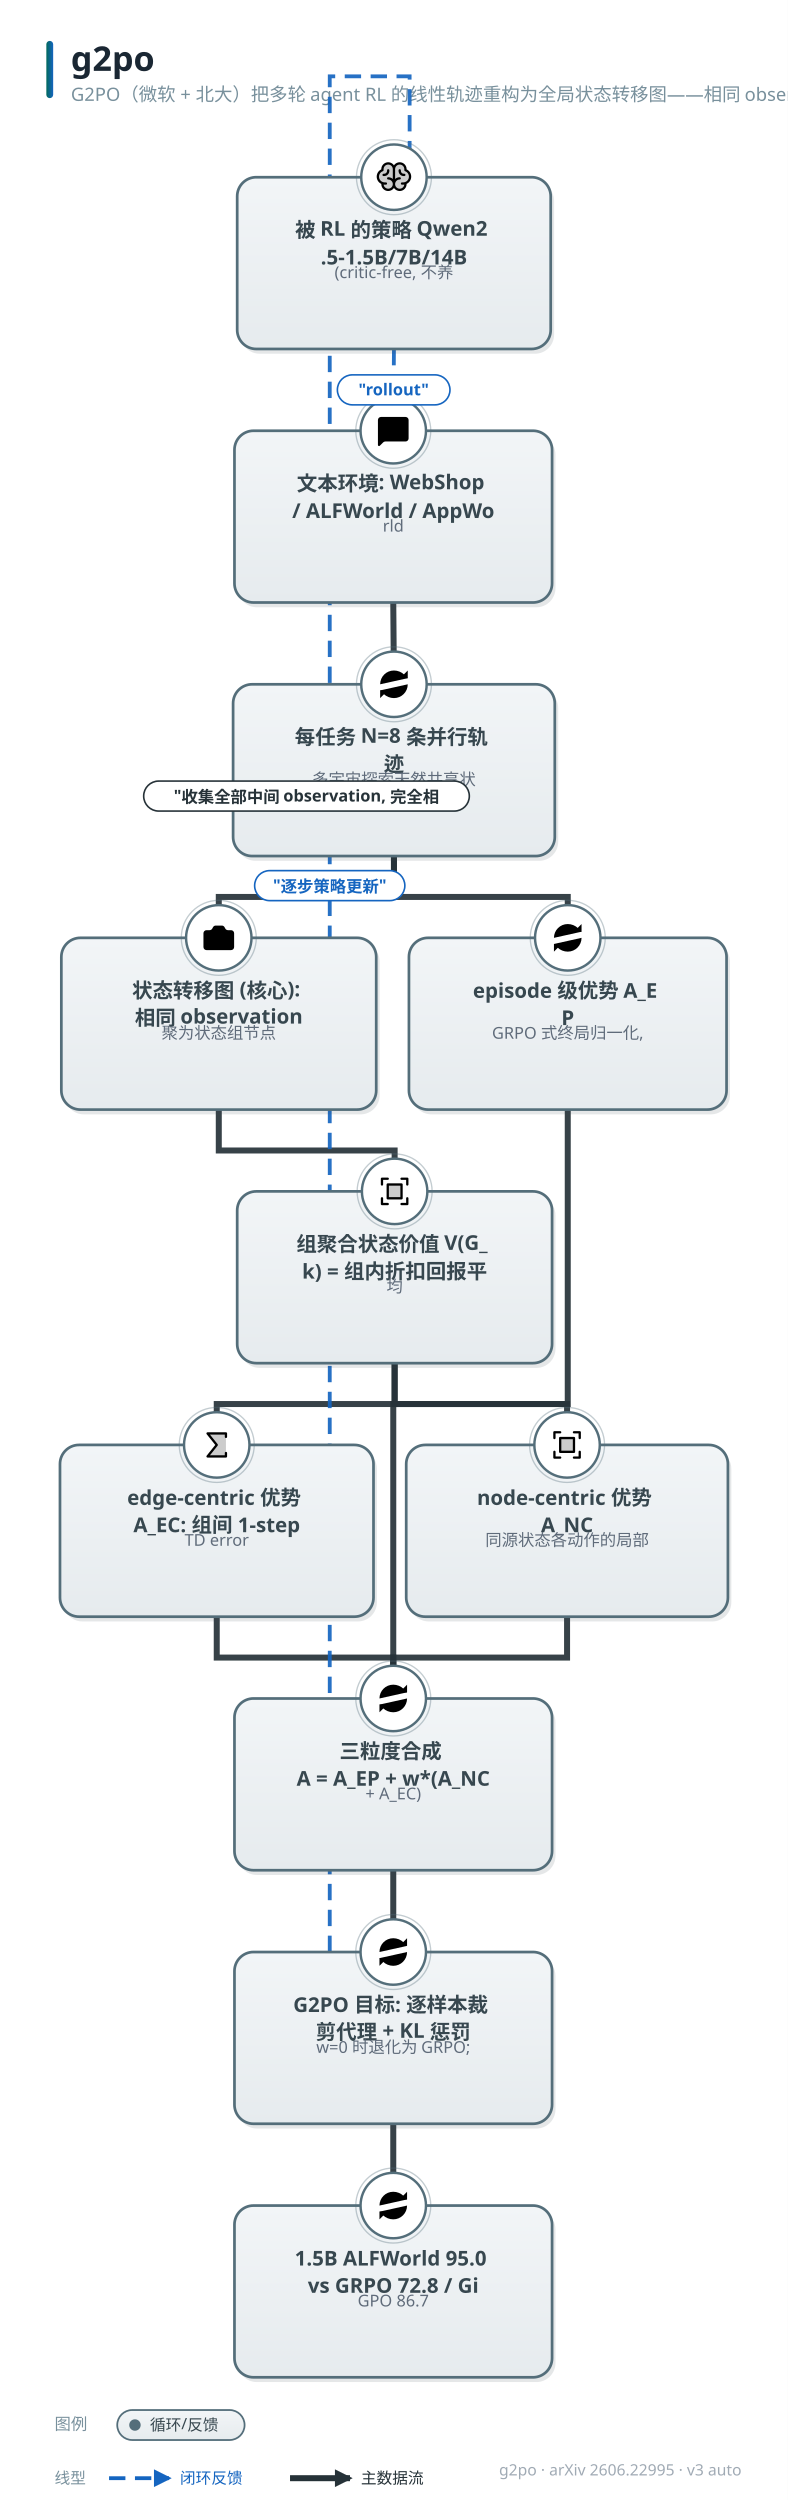
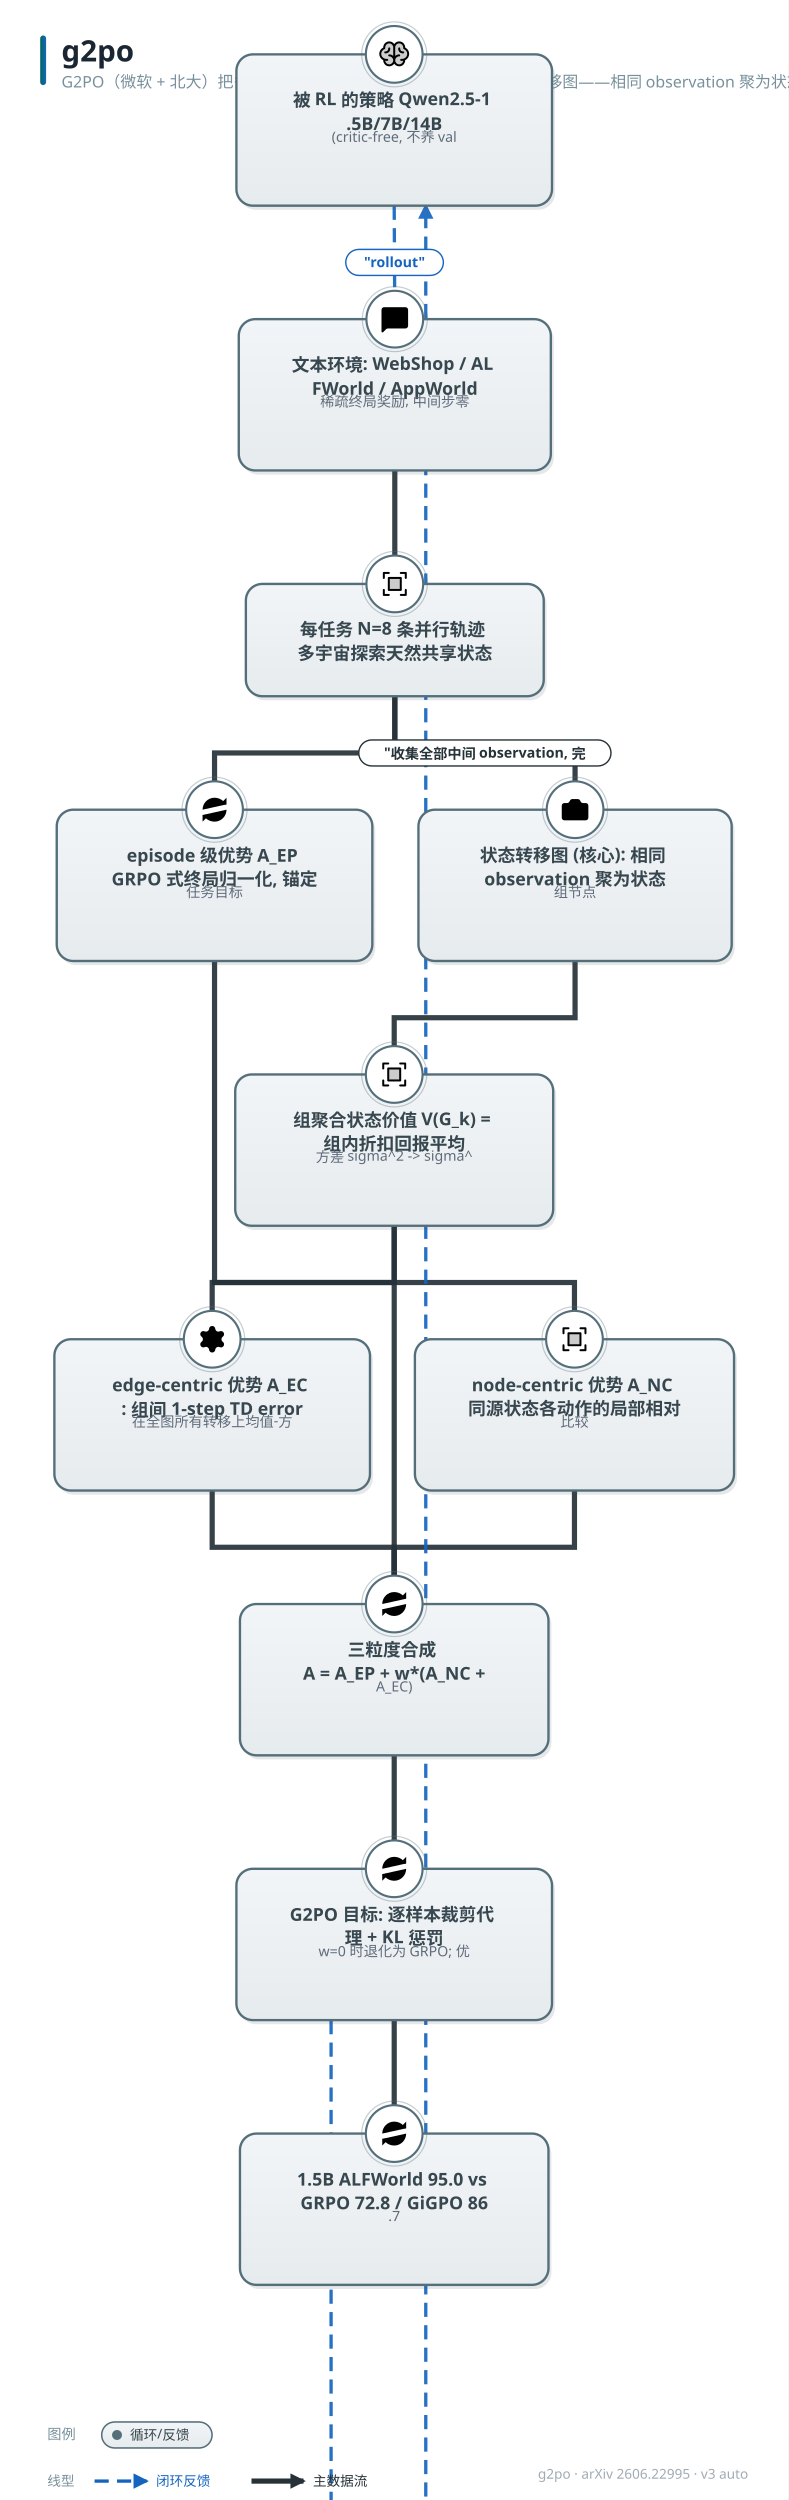
- <svg xmlns="http://www.w3.org/2000/svg" width="578" height="1834" viewBox="0 0 578 1834" font-family="'PingFang SC','Hiragino Sans GB','Microsoft YaHei','Segoe UI',sans-serif">
+ <svg xmlns="http://www.w3.org/2000/svg" width="667" height="2115" viewBox="0 0 667 2115" font-family="'PingFang SC','Hiragino Sans GB','Microsoft YaHei','Segoe UI',sans-serif">
  <style>text{font-family:'PingFang SC','Hiragino Sans GB','Microsoft YaHei','Segoe UI',sans-serif;} .lbl{font-weight:700;}</style>
  <defs>
    <linearGradient id="g-data" x1="0" y1="0" x2="0" y2="1">
      <stop offset="0" stop-color="#f1f9f1" />
      <stop offset="1" stop-color="#e2f0e2" />
    </linearGradient>
    <linearGradient id="g-frozen" x1="0" y1="0" x2="0" y2="1">
      <stop offset="0" stop-color="#f0f7fe" />
      <stop offset="1" stop-color="#dcecfb" />
    </linearGradient>
    <linearGradient id="g-train" x1="0" y1="0" x2="0" y2="1">
      <stop offset="0" stop-color="#fff6e8" />
      <stop offset="1" stop-color="#ffedd4" />
    </linearGradient>
    <linearGradient id="g-loss" x1="0" y1="0" x2="0" y2="1">
      <stop offset="0" stop-color="#fdf0f1" />
      <stop offset="1" stop-color="#f9e0e2" />
    </linearGradient>
    <linearGradient id="g-act" x1="0" y1="0" x2="0" y2="1">
      <stop offset="0" stop-color="#f8f1fb" />
      <stop offset="1" stop-color="#f0e4f7" />
    </linearGradient>
    <linearGradient id="g-loop" x1="0" y1="0" x2="0" y2="1">
      <stop offset="0" stop-color="#f2f5f7" />
      <stop offset="1" stop-color="#e6ebee" />
    </linearGradient>
    <linearGradient id="g-env" x1="0" y1="0" x2="0" y2="1">
      <stop offset="0" stop-color="#eef8f6" />
      <stop offset="1" stop-color="#dcf0ec" />
    </linearGradient>
    <linearGradient id="g-mem" x1="0" y1="0" x2="0" y2="1">
      <stop offset="0" stop-color="#fffef0" />
      <stop offset="1" stop-color="#fdf6d8" />
    </linearGradient>
    <linearGradient id="g-reward" x1="0" y1="0" x2="0" y2="1">
      <stop offset="0" stop-color="#fdf2f7" />
      <stop offset="1" stop-color="#f9e2ed" />
    </linearGradient>
    <linearGradient id="g-key" x1="0" y1="0" x2="0" y2="1">
      <stop offset="0" stop-color="#fffaf0" />
      <stop offset="1" stop-color="#fff1d6" />
    </linearGradient>
    <linearGradient id="g-title" x1="0" y1="0" x2="1" y2="0">
      <stop offset="0" stop-color="#00695c" />
      <stop offset="1" stop-color="#1565c0" />
    </linearGradient>
    <marker id="arr-main" viewBox="0 0 10 10" refX="8.5" refY="5" markerWidth="13" markerHeight="13" markerUnits="userSpaceOnUse" orient="auto-start-reverse">
      <path d="M0 0 L10 5 L0 10 z" fill="#546e7a" />
    </marker>
    <marker id="arr-thick" viewBox="0 0 10 10" refX="8.5" refY="5" markerWidth="13" markerHeight="13" markerUnits="userSpaceOnUse" orient="auto-start-reverse">
      <path d="M0 0 L10 5 L0 10 z" fill="#263238" />
    </marker>
    <marker id="arr-thin" viewBox="0 0 10 10" refX="8.5" refY="5" markerWidth="13" markerHeight="13" markerUnits="userSpaceOnUse" orient="auto-start-reverse">
      <path d="M0 0 L10 5 L0 10 z" fill="#9fb0bb" />
    </marker>
    <marker id="arr-fb" viewBox="0 0 10 10" refX="8.5" refY="5" markerWidth="13" markerHeight="13" markerUnits="userSpaceOnUse" orient="auto-start-reverse">
      <path d="M0 0 L10 5 L0 10 z" fill="#1565c0" />
    </marker>
    <marker id="arr-loss" viewBox="0 0 10 10" refX="8.5" refY="5" markerWidth="13" markerHeight="13" markerUnits="userSpaceOnUse" orient="auto-start-reverse">
      <path d="M0 0 L10 5 L0 10 z" fill="#c62828" />
    </marker>
  </defs>
-   <rect width="578" height="1834" fill="#ffffff" />
+   <rect width="667" height="2115" fill="#ffffff" />
  <rect x="34" y="30" width="5" height="42" rx="2.5" fill="url(#g-title)" />
  <text x="52" y="52" font-size="25" font-weight="800" fill="#1a2733">g2po</text>
  <text x="52" y="74" font-size="13.5" fill="#78909c">G2PO（微软 + 北大）把多轮 agent RL 的线性轨迹重构为全局状态转移图——相同 observation 聚为状态组节点、动作作为有向边——用 group-aggre</text>
-   <text x="544" y="1816" font-size="11.5" fill="#a0aab4" text-anchor="end">g2po · arXiv 2606.22995 · v3 auto</text>
-   <path d="M 289.0 256.0 L 288.5 316.0" fill="none" stroke="#1565c0" stroke-width="2.8" stroke-dasharray="12 7" marker-end="url(#arr-fb)" opacity="0.92" />
-   <path d="M 288.5 442.0 L 289.0 502.0" fill="none" stroke="#263238" stroke-width="4.4" marker-end="url(#arr-thick)" opacity="0.92" />
-   <path d="M 289.0 628.0 L 289.0 658.0 L 160.5 658.0 L 160.5 688.0" fill="none" stroke="#263238" stroke-width="4.4" marker-end="url(#arr-thick)" opacity="0.92" />
-   <path d="M 160.5 814.0 L 160.5 844.0 L 289.5 844.0 L 289.5 874.0" fill="none" stroke="#263238" stroke-width="4.4" marker-end="url(#arr-thick)" opacity="0.92" />
-   <path d="M 289.5 1000.0 L 289.5 1030.0 L 159.0 1030.0 L 159.0 1060.0" fill="none" stroke="#263238" stroke-width="4.4" marker-end="url(#arr-thick)" opacity="0.92" />
-   <path d="M 289.5 1000.0 L 289.5 1030.0 L 416.0 1030.0 L 416.0 1060.0" fill="none" stroke="#263238" stroke-width="4.4" marker-end="url(#arr-thick)" opacity="0.92" />
-   <path d="M 289.0 628.0 L 289.0 658.0 L 416.5 658.0 L 416.5 688.0" fill="none" stroke="#263238" stroke-width="4.4" marker-end="url(#arr-thick)" opacity="0.92" />
-   <path d="M 159.0 1186.0 L 159.0 1216.0 L 288.5 1216.0 L 288.5 1246.0" fill="none" stroke="#263238" stroke-width="4.4" marker-end="url(#arr-thick)" opacity="0.92" />
-   <path d="M 416.0 1186.0 L 416.0 1216.0 L 288.5 1216.0 L 288.5 1246.0" fill="none" stroke="#263238" stroke-width="4.4" marker-end="url(#arr-thick)" opacity="0.92" />
-   <path d="M 416.5 814.0 L 416.5 1030.0 L 288.5 1030.0 L 288.5 1246.0" fill="none" stroke="#263238" stroke-width="4.4" marker-end="url(#arr-thick)" opacity="0.92" />
-   <path d="M 288.5 1372.0 L 288.5 1432.0" fill="none" stroke="#263238" stroke-width="4.4" marker-end="url(#arr-thick)" opacity="0.92" />
-   <path d="M 241.9 1432.0 L 241.9 56.0 L 300.5 56.0 L 300.5 130.0" fill="none" stroke="#1565c0" stroke-width="2.8" stroke-dasharray="12 7" marker-end="url(#arr-fb)" opacity="0.92" />
-   <path d="M 288.5 1558.0 L 288.5 1618.0" fill="none" stroke="#263238" stroke-width="4.4" marker-end="url(#arr-thick)" opacity="0.92" />
-   <rect x="176.5" y="133.5" width="230" height="126" rx="14" fill="#37474f" opacity="0.13" />
-   <rect x="174" y="130" width="230" height="126" rx="14" fill="url(#g-loop)" stroke="#546e7a" stroke-width="2.0" />
-   <circle cx="289.0" cy="130" r="24" fill="#ffffff" stroke="#546e7a" stroke-width="1.8" />
-   <circle cx="289.0" cy="130" r="27.5" fill="none" stroke="#546e7a" stroke-width="1" opacity="0.35" />
-   <g transform="translate(275.5,116.5) scale(0.1055)">
+   <text x="633" y="2097" font-size="11.5" fill="#a0aab4" text-anchor="end">g2po · arXiv 2606.22995 · v3 auto</text>
+   <path d="M 333.5 174.0 L 334.0 270.0" fill="none" stroke="#1565c0" stroke-width="2.8" stroke-dasharray="12 7" marker-end="url(#arr-fb)" opacity="0.92" />
+   <path d="M 334.0 398.0 L 334.0 494.0" fill="none" stroke="#263238" stroke-width="4.4" marker-end="url(#arr-thick)" opacity="0.92" />
+   <path d="M 334.0 589.0 L 334.0 637.0 L 486.5 637.0 L 486.5 685.0" fill="none" stroke="#263238" stroke-width="4.4" marker-end="url(#arr-thick)" opacity="0.92" />
+   <path d="M 486.5 813.0 L 486.5 861.0 L 333.5 861.0 L 333.5 909.0" fill="none" stroke="#263238" stroke-width="4.4" marker-end="url(#arr-thick)" opacity="0.92" />
+   <path d="M 333.5 1037.0 L 333.5 1085.0 L 179.5 1085.0 L 179.5 1133.0" fill="none" stroke="#263238" stroke-width="4.4" marker-end="url(#arr-thick)" opacity="0.92" />
+   <path d="M 333.5 1037.0 L 333.5 1085.0 L 486.0 1085.0 L 486.0 1133.0" fill="none" stroke="#263238" stroke-width="4.4" marker-end="url(#arr-thick)" opacity="0.92" />
+   <path d="M 334.0 589.0 L 334.0 637.0 L 181.5 637.0 L 181.5 685.0" fill="none" stroke="#263238" stroke-width="4.4" marker-end="url(#arr-thick)" opacity="0.92" />
+   <path d="M 179.5 1261.0 L 179.5 1309.0 L 333.5 1309.0 L 333.5 1357.0" fill="none" stroke="#263238" stroke-width="4.4" marker-end="url(#arr-thick)" opacity="0.92" />
+   <path d="M 486.0 1261.0 L 486.0 1309.0 L 333.5 1309.0 L 333.5 1357.0" fill="none" stroke="#263238" stroke-width="4.4" marker-end="url(#arr-thick)" opacity="0.92" />
+   <path d="M 181.5 813.0 L 181.5 1085.0 L 333.5 1085.0 L 333.5 1357.0" fill="none" stroke="#263238" stroke-width="4.4" marker-end="url(#arr-thick)" opacity="0.92" />
+   <path d="M 333.5 1485.0 L 333.5 1581.0" fill="none" stroke="#263238" stroke-width="4.4" marker-end="url(#arr-thick)" opacity="0.92" />
+   <path d="M 280.1 1709.0 L 280.1 3552.0 L 360.2 3552.0 L 360.2 174.0" fill="none" stroke="#1565c0" stroke-width="2.8" stroke-dasharray="12 7" marker-end="url(#arr-fb)" opacity="0.92" />
+   <path d="M 333.5 1709.0 L 333.5 1805.0" fill="none" stroke="#263238" stroke-width="4.4" marker-end="url(#arr-thick)" opacity="0.92" />
+   <rect x="202.5" y="49.5" width="267" height="128" rx="14" fill="#37474f" opacity="0.13" />
+   <rect x="200" y="46" width="267" height="128" rx="14" fill="url(#g-loop)" stroke="#546e7a" stroke-width="2.0" />
+   <circle cx="333.5" cy="46" r="24" fill="#ffffff" stroke="#546e7a" stroke-width="1.8" />
+   <circle cx="333.5" cy="46" r="27.5" fill="none" stroke="#546e7a" stroke-width="1" opacity="0.35" />
+   <g transform="translate(320.0,32.5) scale(0.1055)">
    <path d="M240,124a48,48,0,0,1-32,45.27h0V176a40,40,0,0,1-80,0,40,40,0,0,1-80,0v-6.73h0a48,48,0,0,1,0-90.54V72a40,40,0,0,1,80,0,40,40,0,0,1,80,0v6.73A48,48,0,0,1,240,124Z" opacity="0.2" />
    <path d="M248,124a56.11,56.11,0,0,0-32-50.61V72a48,48,0,0,0-88-26.49A48,48,0,0,0,40,72v1.39a56,56,0,0,0,0,101.2V176a48,48,0,0,0,88,26.49A48,48,0,0,0,216,176v-1.41A56.09,56.09,0,0,0,248,124ZM88,208a32,32,0,0,1-31.81-28.56A55.87,55.87,0,0,0,64,180h8a8,8,0,0,0,0-16H64A40,40,0,0,1,50.67,86.27,8,8,0,0,0,56,78.73V72a32,32,0,0,1,64,0v68.26A47.8,47.8,0,0,0,88,128a8,8,0,0,0,0,16,32,32,0,0,1,0,64Zm104-44h-8a8,8,0,0,0,0,16h8a55.87,55.87,0,0,0,7.81-.56A32,32,0,1,1,168,144a8,8,0,0,0,0-16,47.8,47.8,0,0,0-32,12.26V72a32,32,0,0,1,64,0v6.73a8,8,0,0,0,5.33,7.54A40,40,0,0,1,192,164Zm16-52a8,8,0,0,1-8,8h-4a36,36,0,0,1-36-36V80a8,8,0,0,1,16,0v4a20,20,0,0,0,20,20h4A8,8,0,0,1,208,112ZM60,120H56a8,8,0,0,1,0-16h4A20,20,0,0,0,80,84V80a8,8,0,0,1,16,0v4A36,36,0,0,1,60,120Z" />
  </g>
-   <text x="289.0" y="174" font-size="15" class="lbl" fill="#37474f" text-anchor="middle">
-     <tspan x="289.0" dy="0">被 RL 的策略 Qwen2</tspan>
-     <tspan x="289.0" dy="20">.5-1.5B/7B/14B</tspan>
-   </text>
-   <text x="289.0" y="204" font-size="12" fill="#5f6b7a" text-anchor="middle">(critic-free, 不养</text>
-   <rect x="174.5" y="319.5" width="233" height="126" rx="14" fill="#37474f" opacity="0.13" />
-   <rect x="172" y="316" width="233" height="126" rx="14" fill="url(#g-loop)" stroke="#546e7a" stroke-width="2.0" />
-   <circle cx="288.5" cy="316" r="24" fill="#ffffff" stroke="#546e7a" stroke-width="1.8" />
-   <circle cx="288.5" cy="316" r="27.5" fill="none" stroke="#546e7a" stroke-width="1" opacity="0.35" />
-   <g transform="translate(275.0,302.5) scale(1.125)">
+   <text x="333.5" y="90" font-size="15" class="lbl" fill="#37474f" text-anchor="middle">
+     <tspan x="333.5" dy="0">被 RL 的策略 Qwen2.5-1</tspan>
+     <tspan x="333.5" dy="20">.5B/7B/14B</tspan>
+   </text>
+   <text x="333.5" y="120" font-size="12" fill="#5f6b7a" text-anchor="middle">(critic-free, 不养 val</text>
+   <rect x="204.5" y="273.5" width="264" height="128" rx="14" fill="#37474f" opacity="0.13" />
+   <rect x="202" y="270" width="264" height="128" rx="14" fill="url(#g-loop)" stroke="#546e7a" stroke-width="2.0" />
+   <circle cx="334.0" cy="270" r="24" fill="#ffffff" stroke="#546e7a" stroke-width="1.8" />
+   <circle cx="334.0" cy="270" r="27.5" fill="none" stroke="#546e7a" stroke-width="1" opacity="0.35" />
+   <g transform="translate(320.5,256.5) scale(1.125)">
    <path d="M22 17a2 2 0 0 1-2 2H6.828a2 2 0 0 0-1.414.586l-2.202 2.202A.71.71 0 0 1 2 21.286V5a2 2 0 0 1 2-2h16a2 2 0 0 1 2 2z" />
  </g>
-   <text x="288.5" y="360" font-size="15" class="lbl" fill="#37474f" text-anchor="middle">
-     <tspan x="288.5" dy="0">文本环境: WebShop </tspan>
-     <tspan x="288.5" dy="20">/ ALFWorld / AppWo</tspan>
-   </text>
-   <text x="288.5" y="390" font-size="12" fill="#5f6b7a" text-anchor="middle">rld</text>
-   <rect x="173.5" y="505.5" width="236" height="126" rx="14" fill="#37474f" opacity="0.13" />
-   <rect x="171" y="502" width="236" height="126" rx="14" fill="url(#g-loop)" stroke="#546e7a" stroke-width="2.0" />
-   <circle cx="289.0" cy="502" r="24" fill="#ffffff" stroke="#546e7a" stroke-width="1.8" />
-   <circle cx="289.0" cy="502" r="27.5" fill="none" stroke="#546e7a" stroke-width="1" opacity="0.35" />
-   <g transform="translate(275.5,488.5) scale(1.125)">
-     <path d="M3 12a9 9 0 0 1 9-9 9.75 9.75 0 0 1 6.74 2.74L21 8" />
-     <path d="M21 3v5h-5" />
-     <path d="M21 12a9 9 0 0 1-9 9 9.75 9.75 0 0 1-6.74-2.74L3 16" />
-     <path d="M8 16H3v5" />
-   </g>
-   <text x="289.0" y="546" font-size="15" class="lbl" fill="#37474f" text-anchor="middle">
-     <tspan x="289.0" dy="0">每任务 N=8 条并行轨</tspan>
-     <tspan x="289.0" dy="20">迹</tspan>
-   </text>
-   <text x="289.0" y="576" font-size="12" fill="#5f6b7a" text-anchor="middle">多宇宙探索天然共享状</text>
-   <rect x="47.5" y="691.5" width="231" height="126" rx="14" fill="#37474f" opacity="0.13" />
-   <rect x="45" y="688" width="231" height="126" rx="14" fill="url(#g-loop)" stroke="#546e7a" stroke-width="2.0" />
-   <circle cx="160.5" cy="688" r="24" fill="#ffffff" stroke="#546e7a" stroke-width="1.8" />
-   <circle cx="160.5" cy="688" r="27.5" fill="none" stroke="#546e7a" stroke-width="1" opacity="0.35" />
-   <g transform="translate(147.0,674.5) scale(1.125)">
+   <text x="334.0" y="314" font-size="15" class="lbl" fill="#37474f" text-anchor="middle">
+     <tspan x="334.0" dy="0">文本环境: WebShop / AL</tspan>
+     <tspan x="334.0" dy="20">FWorld / AppWorld</tspan>
+   </text>
+   <text x="334.0" y="344" font-size="12" fill="#5f6b7a" text-anchor="middle">稀疏终局奖励, 中间步零</text>
+   <rect x="210.5" y="497.5" width="252" height="95" rx="14" fill="#37474f" opacity="0.13" />
+   <rect x="208" y="494" width="252" height="95" rx="14" fill="url(#g-loop)" stroke="#546e7a" stroke-width="2.0" />
+   <circle cx="334.0" cy="494" r="24" fill="#ffffff" stroke="#546e7a" stroke-width="1.8" />
+   <circle cx="334.0" cy="494" r="27.5" fill="none" stroke="#546e7a" stroke-width="1" opacity="0.35" />
+   <g transform="translate(320.5,480.5) scale(0.1055)">
+     <path d="M176,80v96H80V80Z" opacity="0.2" />
+     <path d="M224,40V80a8,8,0,0,1-16,0V48H176a8,8,0,0,1,0-16h40A8,8,0,0,1,224,40ZM80,208H48V176a8,8,0,0,0-16,0v40a8,8,0,0,0,8,8H80a8,8,0,0,0,0-16Zm136-40a8,8,0,0,0-8,8v32H176a8,8,0,0,0,0,16h40a8,8,0,0,0,8-8V176A8,8,0,0,0,216,168ZM40,88a8,8,0,0,0,8-8V48H80a8,8,0,0,0,0-16H40a8,8,0,0,0-8,8V80A8,8,0,0,0,40,88ZM80,72h96a8,8,0,0,1,8,8v96a8,8,0,0,1-8,8H80a8,8,0,0,1-8-8V80A8,8,0,0,1,80,72Zm8,96h80V88H88Z" />
+   </g>
+   <text x="334.0" y="538" font-size="15" class="lbl" fill="#37474f" text-anchor="middle">
+     <tspan x="334.0" dy="0">每任务 N=8 条并行轨迹</tspan>
+     <tspan x="334.0" dy="20">多宇宙探索天然共享状态</tspan>
+   </text>
+   <rect x="356.5" y="688.5" width="265" height="128" rx="14" fill="#37474f" opacity="0.13" />
+   <rect x="354" y="685" width="265" height="128" rx="14" fill="url(#g-loop)" stroke="#546e7a" stroke-width="2.0" />
+   <circle cx="486.5" cy="685" r="24" fill="#ffffff" stroke="#546e7a" stroke-width="1.8" />
+   <circle cx="486.5" cy="685" r="27.5" fill="none" stroke="#546e7a" stroke-width="1" opacity="0.35" />
+   <g transform="translate(473.0,671.5) scale(1.125)">
    <path d="M13.997 4a2 2 0 0 1 1.76 1.05l.486.9A2 2 0 0 0 18.003 7H20a2 2 0 0 1 2 2v9a2 2 0 0 1-2 2H4a2 2 0 0 1-2-2V9a2 2 0 0 1 2-2h1.997a2 2 0 0 0 1.759-1.048l.489-.904A2 2 0 0 1 10.004 4z" />
    <circle cx="12" cy="13" r="3" />
  </g>
-   <text x="160.5" y="732" font-size="15" class="lbl" fill="#37474f" text-anchor="middle">
-     <tspan x="160.5" dy="0">状态转移图 (核心): </tspan>
-     <tspan x="160.5" dy="20">相同 observation </tspan>
-   </text>
-   <text x="160.5" y="762" font-size="12" fill="#5f6b7a" text-anchor="middle">聚为状态组节点</text>
-   <rect x="176.5" y="877.5" width="231" height="126" rx="14" fill="#37474f" opacity="0.13" />
-   <rect x="174" y="874" width="231" height="126" rx="14" fill="url(#g-loop)" stroke="#546e7a" stroke-width="2.0" />
-   <circle cx="289.5" cy="874" r="24" fill="#ffffff" stroke="#546e7a" stroke-width="1.8" />
-   <circle cx="289.5" cy="874" r="27.5" fill="none" stroke="#546e7a" stroke-width="1" opacity="0.35" />
-   <g transform="translate(276.0,860.5) scale(0.1055)">
+   <text x="486.5" y="729" font-size="15" class="lbl" fill="#37474f" text-anchor="middle">
+     <tspan x="486.5" dy="0">状态转移图 (核心): 相同</tspan>
+     <tspan x="486.5" dy="20"> observation 聚为状态</tspan>
+   </text>
+   <text x="486.5" y="759" font-size="12" fill="#5f6b7a" text-anchor="middle">组节点</text>
+   <rect x="201.5" y="912.5" width="269" height="128" rx="14" fill="#37474f" opacity="0.13" />
+   <rect x="199" y="909" width="269" height="128" rx="14" fill="url(#g-loop)" stroke="#546e7a" stroke-width="2.0" />
+   <circle cx="333.5" cy="909" r="24" fill="#ffffff" stroke="#546e7a" stroke-width="1.8" />
+   <circle cx="333.5" cy="909" r="27.5" fill="none" stroke="#546e7a" stroke-width="1" opacity="0.35" />
+   <g transform="translate(320.0,895.5) scale(0.1055)">
    <path d="M176,80v96H80V80Z" opacity="0.2" />
    <path d="M224,40V80a8,8,0,0,1-16,0V48H176a8,8,0,0,1,0-16h40A8,8,0,0,1,224,40ZM80,208H48V176a8,8,0,0,0-16,0v40a8,8,0,0,0,8,8H80a8,8,0,0,0,0-16Zm136-40a8,8,0,0,0-8,8v32H176a8,8,0,0,0,0,16h40a8,8,0,0,0,8-8V176A8,8,0,0,0,216,168ZM40,88a8,8,0,0,0,8-8V48H80a8,8,0,0,0,0-16H40a8,8,0,0,0-8,8V80A8,8,0,0,0,40,88ZM80,72h96a8,8,0,0,1,8,8v96a8,8,0,0,1-8,8H80a8,8,0,0,1-8-8V80A8,8,0,0,1,80,72Zm8,96h80V88H88Z" />
  </g>
-   <text x="289.5" y="918" font-size="15" class="lbl" fill="#37474f" text-anchor="middle">
-     <tspan x="289.5" dy="0">组聚合状态价值 V(G_</tspan>
-     <tspan x="289.5" dy="20">k) = 组内折扣回报平</tspan>
-   </text>
-   <text x="289.5" y="948" font-size="12" fill="#5f6b7a" text-anchor="middle">均</text>
-   <rect x="46.5" y="1063.5" width="230" height="126" rx="14" fill="#37474f" opacity="0.13" />
-   <rect x="44" y="1060" width="230" height="126" rx="14" fill="url(#g-loop)" stroke="#546e7a" stroke-width="2.0" />
-   <circle cx="159.0" cy="1060" r="24" fill="#ffffff" stroke="#546e7a" stroke-width="1.8" />
-   <circle cx="159.0" cy="1060" r="27.5" fill="none" stroke="#546e7a" stroke-width="1" opacity="0.35" />
-   <g transform="translate(145.5,1046.5) scale(0.1055)">
-     <path d="M192,48V208H64l64-80L64,48Z" opacity="0.2" />
-     <path d="M184,72V56H80.65l53.6,67a8,8,0,0,1,0,10l-53.6,67H184V184a8,8,0,0,1,16,0v24a8,8,0,0,1-8,8H64a8,8,0,0,1-6.25-13l60-75-60-75A8,8,0,0,1,64,40H192a8,8,0,0,1,8,8V72a8,8,0,0,1-16,0Z" />
-   </g>
-   <text x="159.0" y="1104" font-size="15" class="lbl" fill="#37474f" text-anchor="middle">
-     <tspan x="159.0" dy="0">edge-centric 优势 </tspan>
-     <tspan x="159.0" dy="20">A_EC: 组间 1-step </tspan>
-   </text>
-   <text x="159.0" y="1134" font-size="12" fill="#5f6b7a" text-anchor="middle">TD error</text>
-   <rect x="300.5" y="1063.5" width="236" height="126" rx="14" fill="#37474f" opacity="0.13" />
-   <rect x="298" y="1060" width="236" height="126" rx="14" fill="url(#g-loop)" stroke="#546e7a" stroke-width="2.0" />
-   <circle cx="416.0" cy="1060" r="24" fill="#ffffff" stroke="#546e7a" stroke-width="1.8" />
-   <circle cx="416.0" cy="1060" r="27.5" fill="none" stroke="#546e7a" stroke-width="1" opacity="0.35" />
-   <g transform="translate(402.5,1046.5) scale(0.1055)">
+   <text x="333.5" y="953" font-size="15" class="lbl" fill="#37474f" text-anchor="middle">
+     <tspan x="333.5" dy="0">组聚合状态价值 V(G_k) =</tspan>
+     <tspan x="333.5" dy="20"> 组内折扣回报平均</tspan>
+   </text>
+   <text x="333.5" y="983" font-size="12" fill="#5f6b7a" text-anchor="middle">方差 sigma^2 -&gt; sigma^</text>
+   <rect x="48.5" y="1136.5" width="267" height="128" rx="14" fill="#37474f" opacity="0.13" />
+   <rect x="46" y="1133" width="267" height="128" rx="14" fill="url(#g-loop)" stroke="#546e7a" stroke-width="2.0" />
+   <circle cx="179.5" cy="1133" r="24" fill="#ffffff" stroke="#546e7a" stroke-width="1.8" />
+   <circle cx="179.5" cy="1133" r="27.5" fill="none" stroke="#546e7a" stroke-width="1" opacity="0.35" />
+   <g transform="translate(166.0,1119.5) scale(1.125)">
+     <path d="M9.671 4.136a2.34 2.34 0 0 1 4.659 0 2.34 2.34 0 0 0 3.319 1.915 2.34 2.34 0 0 1 2.33 4.033 2.34 2.34 0 0 0 0 3.831 2.34 2.34 0 0 1-2.33 4.033 2.34 2.34 0 0 0-3.319 1.915 2.34 2.34 0 0 1-4.659 0 2.34 2.34 0 0 0-3.32-1.915 2.34 2.34 0 0 1-2.33-4.033 2.34 2.34 0 0 0 0-3.831A2.34 2.34 0 0 1 6.35 6.051a2.34 2.34 0 0 0 3.319-1.915" />
+     <circle cx="12" cy="12" r="3" />
+   </g>
+   <text x="179.5" y="1177" font-size="15" class="lbl" fill="#37474f" text-anchor="middle">
+     <tspan x="179.5" dy="0">edge-centric 优势 A_EC</tspan>
+     <tspan x="179.5" dy="20">: 组间 1-step TD error</tspan>
+   </text>
+   <text x="179.5" y="1207" font-size="12" fill="#5f6b7a" text-anchor="middle">在全图所有转移上均值-方</text>
+   <rect x="353.5" y="1136.5" width="270" height="128" rx="14" fill="#37474f" opacity="0.13" />
+   <rect x="351" y="1133" width="270" height="128" rx="14" fill="url(#g-loop)" stroke="#546e7a" stroke-width="2.0" />
+   <circle cx="486.0" cy="1133" r="24" fill="#ffffff" stroke="#546e7a" stroke-width="1.8" />
+   <circle cx="486.0" cy="1133" r="27.5" fill="none" stroke="#546e7a" stroke-width="1" opacity="0.35" />
+   <g transform="translate(472.5,1119.5) scale(0.1055)">
    <path d="M176,80v96H80V80Z" opacity="0.2" />
    <path d="M224,40V80a8,8,0,0,1-16,0V48H176a8,8,0,0,1,0-16h40A8,8,0,0,1,224,40ZM80,208H48V176a8,8,0,0,0-16,0v40a8,8,0,0,0,8,8H80a8,8,0,0,0,0-16Zm136-40a8,8,0,0,0-8,8v32H176a8,8,0,0,0,0,16h40a8,8,0,0,0,8-8V176A8,8,0,0,0,216,168ZM40,88a8,8,0,0,0,8-8V48H80a8,8,0,0,0,0-16H40a8,8,0,0,0-8,8V80A8,8,0,0,0,40,88ZM80,72h96a8,8,0,0,1,8,8v96a8,8,0,0,1-8,8H80a8,8,0,0,1-8-8V80A8,8,0,0,1,80,72Zm8,96h80V88H88Z" />
  </g>
-   <text x="416.0" y="1104" font-size="15" class="lbl" fill="#37474f" text-anchor="middle">
-     <tspan x="416.0" dy="0">node-centric 优势 </tspan>
-     <tspan x="416.0" dy="20">A_NC</tspan>
-   </text>
-   <text x="416.0" y="1134" font-size="12" fill="#5f6b7a" text-anchor="middle">同源状态各动作的局部</text>
-   <rect x="302.5" y="691.5" width="233" height="126" rx="14" fill="#37474f" opacity="0.13" />
-   <rect x="300" y="688" width="233" height="126" rx="14" fill="url(#g-loop)" stroke="#546e7a" stroke-width="2.0" />
-   <circle cx="416.5" cy="688" r="24" fill="#ffffff" stroke="#546e7a" stroke-width="1.8" />
-   <circle cx="416.5" cy="688" r="27.5" fill="none" stroke="#546e7a" stroke-width="1" opacity="0.35" />
-   <g transform="translate(403.0,674.5) scale(1.125)">
-     <path d="M3 12a9 9 0 0 1 9-9 9.75 9.75 0 0 1 6.74 2.74L21 8" />
-     <path d="M21 3v5h-5" />
-     <path d="M21 12a9 9 0 0 1-9 9 9.75 9.75 0 0 1-6.74-2.74L3 16" />
-     <path d="M8 16H3v5" />
-   </g>
-   <text x="416.5" y="732" font-size="15" class="lbl" fill="#37474f" text-anchor="middle">
-     <tspan x="416.5" dy="0">episode 级优势 A_E</tspan>
-     <tspan x="416.5" dy="20">P</tspan>
-   </text>
-   <text x="416.5" y="762" font-size="12" fill="#5f6b7a" text-anchor="middle">GRPO 式终局归一化, </text>
-   <rect x="174.5" y="1249.5" width="233" height="126" rx="14" fill="#37474f" opacity="0.13" />
-   <rect x="172" y="1246" width="233" height="126" rx="14" fill="url(#g-loop)" stroke="#546e7a" stroke-width="2.0" />
-   <circle cx="288.5" cy="1246" r="24" fill="#ffffff" stroke="#546e7a" stroke-width="1.8" />
-   <circle cx="288.5" cy="1246" r="27.5" fill="none" stroke="#546e7a" stroke-width="1" opacity="0.35" />
-   <g transform="translate(275.0,1232.5) scale(1.125)">
-     <path d="M3 12a9 9 0 0 1 9-9 9.75 9.75 0 0 1 6.74 2.74L21 8" />
-     <path d="M21 3v5h-5" />
-     <path d="M21 12a9 9 0 0 1-9 9 9.75 9.75 0 0 1-6.74-2.74L3 16" />
-     <path d="M8 16H3v5" />
-   </g>
-   <text x="288.5" y="1290" font-size="15" class="lbl" fill="#37474f" text-anchor="middle">
-     <tspan x="288.5" dy="0">三粒度合成</tspan>
-     <tspan x="288.5" dy="20">A = A_EP + w*(A_NC</tspan>
-   </text>
-   <text x="288.5" y="1320" font-size="12" fill="#5f6b7a" text-anchor="middle"> + A_EC)</text>
-   <rect x="174.5" y="1435.5" width="233" height="126" rx="14" fill="#37474f" opacity="0.13" />
-   <rect x="172" y="1432" width="233" height="126" rx="14" fill="url(#g-loop)" stroke="#546e7a" stroke-width="2.0" />
-   <circle cx="288.5" cy="1432" r="24" fill="#ffffff" stroke="#546e7a" stroke-width="1.8" />
-   <circle cx="288.5" cy="1432" r="27.5" fill="none" stroke="#546e7a" stroke-width="1" opacity="0.35" />
-   <g transform="translate(275.0,1418.5) scale(1.125)">
-     <path d="M3 12a9 9 0 0 1 9-9 9.75 9.75 0 0 1 6.74 2.74L21 8" />
-     <path d="M21 3v5h-5" />
-     <path d="M21 12a9 9 0 0 1-9 9 9.75 9.75 0 0 1-6.74-2.74L3 16" />
-     <path d="M8 16H3v5" />
-   </g>
-   <text x="288.5" y="1476" font-size="15" class="lbl" fill="#37474f" text-anchor="middle">
-     <tspan x="288.5" dy="0">G2PO 目标: 逐样本裁</tspan>
-     <tspan x="288.5" dy="20">剪代理 + KL 惩罚</tspan>
-   </text>
-   <text x="288.5" y="1506" font-size="12" fill="#5f6b7a" text-anchor="middle">w=0 时退化为 GRPO;</text>
-   <rect x="174.5" y="1621.5" width="233" height="126" rx="14" fill="#37474f" opacity="0.13" />
-   <rect x="172" y="1618" width="233" height="126" rx="14" fill="url(#g-loop)" stroke="#546e7a" stroke-width="2.0" />
-   <circle cx="288.5" cy="1618" r="24" fill="#ffffff" stroke="#546e7a" stroke-width="1.8" />
-   <circle cx="288.5" cy="1618" r="27.5" fill="none" stroke="#546e7a" stroke-width="1" opacity="0.35" />
-   <g transform="translate(275.0,1604.5) scale(1.125)">
-     <path d="M3 12a9 9 0 0 1 9-9 9.75 9.75 0 0 1 6.74 2.74L21 8" />
-     <path d="M21 3v5h-5" />
-     <path d="M21 12a9 9 0 0 1-9 9 9.75 9.75 0 0 1-6.74-2.74L3 16" />
-     <path d="M8 16H3v5" />
-   </g>
-   <text x="288.5" y="1662" font-size="15" class="lbl" fill="#37474f" text-anchor="middle">
-     <tspan x="288.5" dy="0">1.5B ALFWorld 95.0</tspan>
-     <tspan x="288.5" dy="20"> vs GRPO 72.8 / Gi</tspan>
-   </text>
-   <text x="288.5" y="1692" font-size="12" fill="#5f6b7a" text-anchor="middle">GPO 86.7</text>
-   <g transform="translate(288.8,286.0)">
+   <text x="486.0" y="1177" font-size="15" class="lbl" fill="#37474f" text-anchor="middle">
+     <tspan x="486.0" dy="0">node-centric 优势 A_NC</tspan>
+     <tspan x="486.0" dy="20">同源状态各动作的局部相对</tspan>
+   </text>
+   <text x="486.0" y="1207" font-size="12" fill="#5f6b7a" text-anchor="middle">比较</text>
+   <rect x="50.5" y="688.5" width="267" height="128" rx="14" fill="#37474f" opacity="0.13" />
+   <rect x="48" y="685" width="267" height="128" rx="14" fill="url(#g-loop)" stroke="#546e7a" stroke-width="2.0" />
+   <circle cx="181.5" cy="685" r="24" fill="#ffffff" stroke="#546e7a" stroke-width="1.8" />
+   <circle cx="181.5" cy="685" r="27.5" fill="none" stroke="#546e7a" stroke-width="1" opacity="0.35" />
+   <g transform="translate(168.0,671.5) scale(1.125)">
+     <path d="M3 12a9 9 0 0 1 9-9 9.75 9.75 0 0 1 6.74 2.74L21 8" />
+     <path d="M21 3v5h-5" />
+     <path d="M21 12a9 9 0 0 1-9 9 9.75 9.75 0 0 1-6.74-2.74L3 16" />
+     <path d="M8 16H3v5" />
+   </g>
+   <text x="181.5" y="729" font-size="15" class="lbl" fill="#37474f" text-anchor="middle">
+     <tspan x="181.5" dy="0">episode 级优势 A_EP</tspan>
+     <tspan x="181.5" dy="20">GRPO 式终局归一化, 锚定</tspan>
+   </text>
+   <text x="181.5" y="759" font-size="12" fill="#5f6b7a" text-anchor="middle">任务目标</text>
+   <rect x="205.5" y="1360.5" width="261" height="128" rx="14" fill="#37474f" opacity="0.13" />
+   <rect x="203" y="1357" width="261" height="128" rx="14" fill="url(#g-loop)" stroke="#546e7a" stroke-width="2.0" />
+   <circle cx="333.5" cy="1357" r="24" fill="#ffffff" stroke="#546e7a" stroke-width="1.8" />
+   <circle cx="333.5" cy="1357" r="27.5" fill="none" stroke="#546e7a" stroke-width="1" opacity="0.35" />
+   <g transform="translate(320.0,1343.5) scale(1.125)">
+     <path d="M3 12a9 9 0 0 1 9-9 9.75 9.75 0 0 1 6.74 2.74L21 8" />
+     <path d="M21 3v5h-5" />
+     <path d="M21 12a9 9 0 0 1-9 9 9.75 9.75 0 0 1-6.74-2.74L3 16" />
+     <path d="M8 16H3v5" />
+   </g>
+   <text x="333.5" y="1401" font-size="15" class="lbl" fill="#37474f" text-anchor="middle">
+     <tspan x="333.5" dy="0">三粒度合成</tspan>
+     <tspan x="333.5" dy="20">A = A_EP + w*(A_NC + </tspan>
+   </text>
+   <text x="333.5" y="1431" font-size="12" fill="#5f6b7a" text-anchor="middle">A_EC)</text>
+   <rect x="202.5" y="1584.5" width="267" height="128" rx="14" fill="#37474f" opacity="0.13" />
+   <rect x="200" y="1581" width="267" height="128" rx="14" fill="url(#g-loop)" stroke="#546e7a" stroke-width="2.0" />
+   <circle cx="333.5" cy="1581" r="24" fill="#ffffff" stroke="#546e7a" stroke-width="1.8" />
+   <circle cx="333.5" cy="1581" r="27.5" fill="none" stroke="#546e7a" stroke-width="1" opacity="0.35" />
+   <g transform="translate(320.0,1567.5) scale(1.125)">
+     <path d="M3 12a9 9 0 0 1 9-9 9.75 9.75 0 0 1 6.74 2.74L21 8" />
+     <path d="M21 3v5h-5" />
+     <path d="M21 12a9 9 0 0 1-9 9 9.75 9.75 0 0 1-6.74-2.74L3 16" />
+     <path d="M8 16H3v5" />
+   </g>
+   <text x="333.5" y="1625" font-size="15" class="lbl" fill="#37474f" text-anchor="middle">
+     <tspan x="333.5" dy="0">G2PO 目标: 逐样本裁剪代</tspan>
+     <tspan x="333.5" dy="20">理 + KL 惩罚</tspan>
+   </text>
+   <text x="333.5" y="1655" font-size="12" fill="#5f6b7a" text-anchor="middle">w=0 时退化为 GRPO; 优</text>
+   <rect x="205.5" y="1808.5" width="261" height="128" rx="14" fill="#37474f" opacity="0.13" />
+   <rect x="203" y="1805" width="261" height="128" rx="14" fill="url(#g-loop)" stroke="#546e7a" stroke-width="2.0" />
+   <circle cx="333.5" cy="1805" r="24" fill="#ffffff" stroke="#546e7a" stroke-width="1.8" />
+   <circle cx="333.5" cy="1805" r="27.5" fill="none" stroke="#546e7a" stroke-width="1" opacity="0.35" />
+   <g transform="translate(320.0,1791.5) scale(1.125)">
+     <path d="M3 12a9 9 0 0 1 9-9 9.75 9.75 0 0 1 6.74 2.74L21 8" />
+     <path d="M21 3v5h-5" />
+     <path d="M21 12a9 9 0 0 1-9 9 9.75 9.75 0 0 1-6.74-2.74L3 16" />
+     <path d="M8 16H3v5" />
+   </g>
+   <text x="333.5" y="1849" font-size="15" class="lbl" fill="#37474f" text-anchor="middle">
+     <tspan x="333.5" dy="0">1.5B ALFWorld 95.0 vs</tspan>
+     <tspan x="333.5" dy="20"> GRPO 72.8 / GiGPO 86</tspan>
+   </text>
+   <text x="333.5" y="1879" font-size="12" fill="#5f6b7a" text-anchor="middle">.7</text>
+   <g transform="translate(333.8,222.0)">
    <rect x="-41.3" y="-11" width="82.6" height="22" rx="11" fill="#ffffff" stroke="#1565c0" stroke-width="1.2" />
    <text y="4" font-size="12" fill="#1565c0" font-weight="600" text-anchor="middle">"rollout"</text>
  </g>
-   <g transform="translate(224.8,584.0)">
-     <rect x="-119.4" y="-11" width="238.9" height="22" rx="11" fill="#ffffff" stroke="#263238" stroke-width="1.2" />
-     <text y="4" font-size="12" fill="#263238" font-weight="600" text-anchor="middle">"收集全部中间 observation, 完全相</text>
-   </g>
-   <g transform="translate(241.9,649.7)">
+   <g transform="translate(410.2,637.0)">
+     <rect x="-106.7" y="-11" width="213.4" height="22" rx="11" fill="#ffffff" stroke="#263238" stroke-width="1.2" />
+     <text y="4" font-size="12" fill="#263238" font-weight="600" text-anchor="middle">"收集全部中间 observation, 完</text>
+   </g>
+   <g transform="translate(360.2,2824.5)">
    <rect x="-55.1" y="-11" width="110.2" height="22" rx="11" fill="#ffffff" stroke="#1565c0" stroke-width="1.2" />
    <text y="4" font-size="12" fill="#1565c0" font-weight="600" text-anchor="middle">"逐步策略更新"</text>
  </g>
-   <text x="40" y="1782.5" font-size="12" fill="#78909c">图例</text>
+   <text x="40" y="2063.5" font-size="12" fill="#78909c">图例</text>
  <g>
-     <rect x="86" y="1768" width="93.43" height="22" rx="11" fill="url(#g-loop)" stroke="#546e7a" stroke-width="1.3" />
-     <circle cx="99" cy="1779" r="4.2" fill="#546e7a" />
-     <text x="110" y="1783" font-size="11.5" fill="#37474f">循环/反馈</text>
-   </g>
-   <text x="40" y="1822" font-size="11.5" fill="#78909c">线型</text>
+     <rect x="86" y="2049" width="93.43" height="22" rx="11" fill="url(#g-loop)" stroke="#546e7a" stroke-width="1.3" />
+     <circle cx="99" cy="2060" r="4.2" fill="#546e7a" />
+     <text x="110" y="2064" font-size="11.5" fill="#37474f">循环/反馈</text>
+   </g>
+   <text x="40" y="2103" font-size="11.5" fill="#78909c">线型</text>
  <g>
-     <path d="M 80 1818 h 44" stroke="#1565c0" stroke-width="2.8" stroke-dasharray="12 7" marker-end="url(#arr-fb)" />
-     <text x="132" y="1822" font-size="11.5" fill="#1565c0">闭环反馈</text>
+     <path d="M 80 2099 h 44" stroke="#1565c0" stroke-width="2.8" stroke-dasharray="12 7" marker-end="url(#arr-fb)" />
+     <text x="132" y="2103" font-size="11.5" fill="#1565c0">闭环反馈</text>
  </g>
  <g>
-     <path d="M 212.76 1818 h 44" stroke="#263238" stroke-width="4.4" marker-end="url(#arr-thick)" />
-     <text x="264.76" y="1822" font-size="11.5" fill="#263238">主数据流</text>
+     <path d="M 212.76 2099 h 44" stroke="#263238" stroke-width="4.4" marker-end="url(#arr-thick)" />
+     <text x="264.76" y="2103" font-size="11.5" fill="#263238">主数据流</text>
  </g>
</svg>
